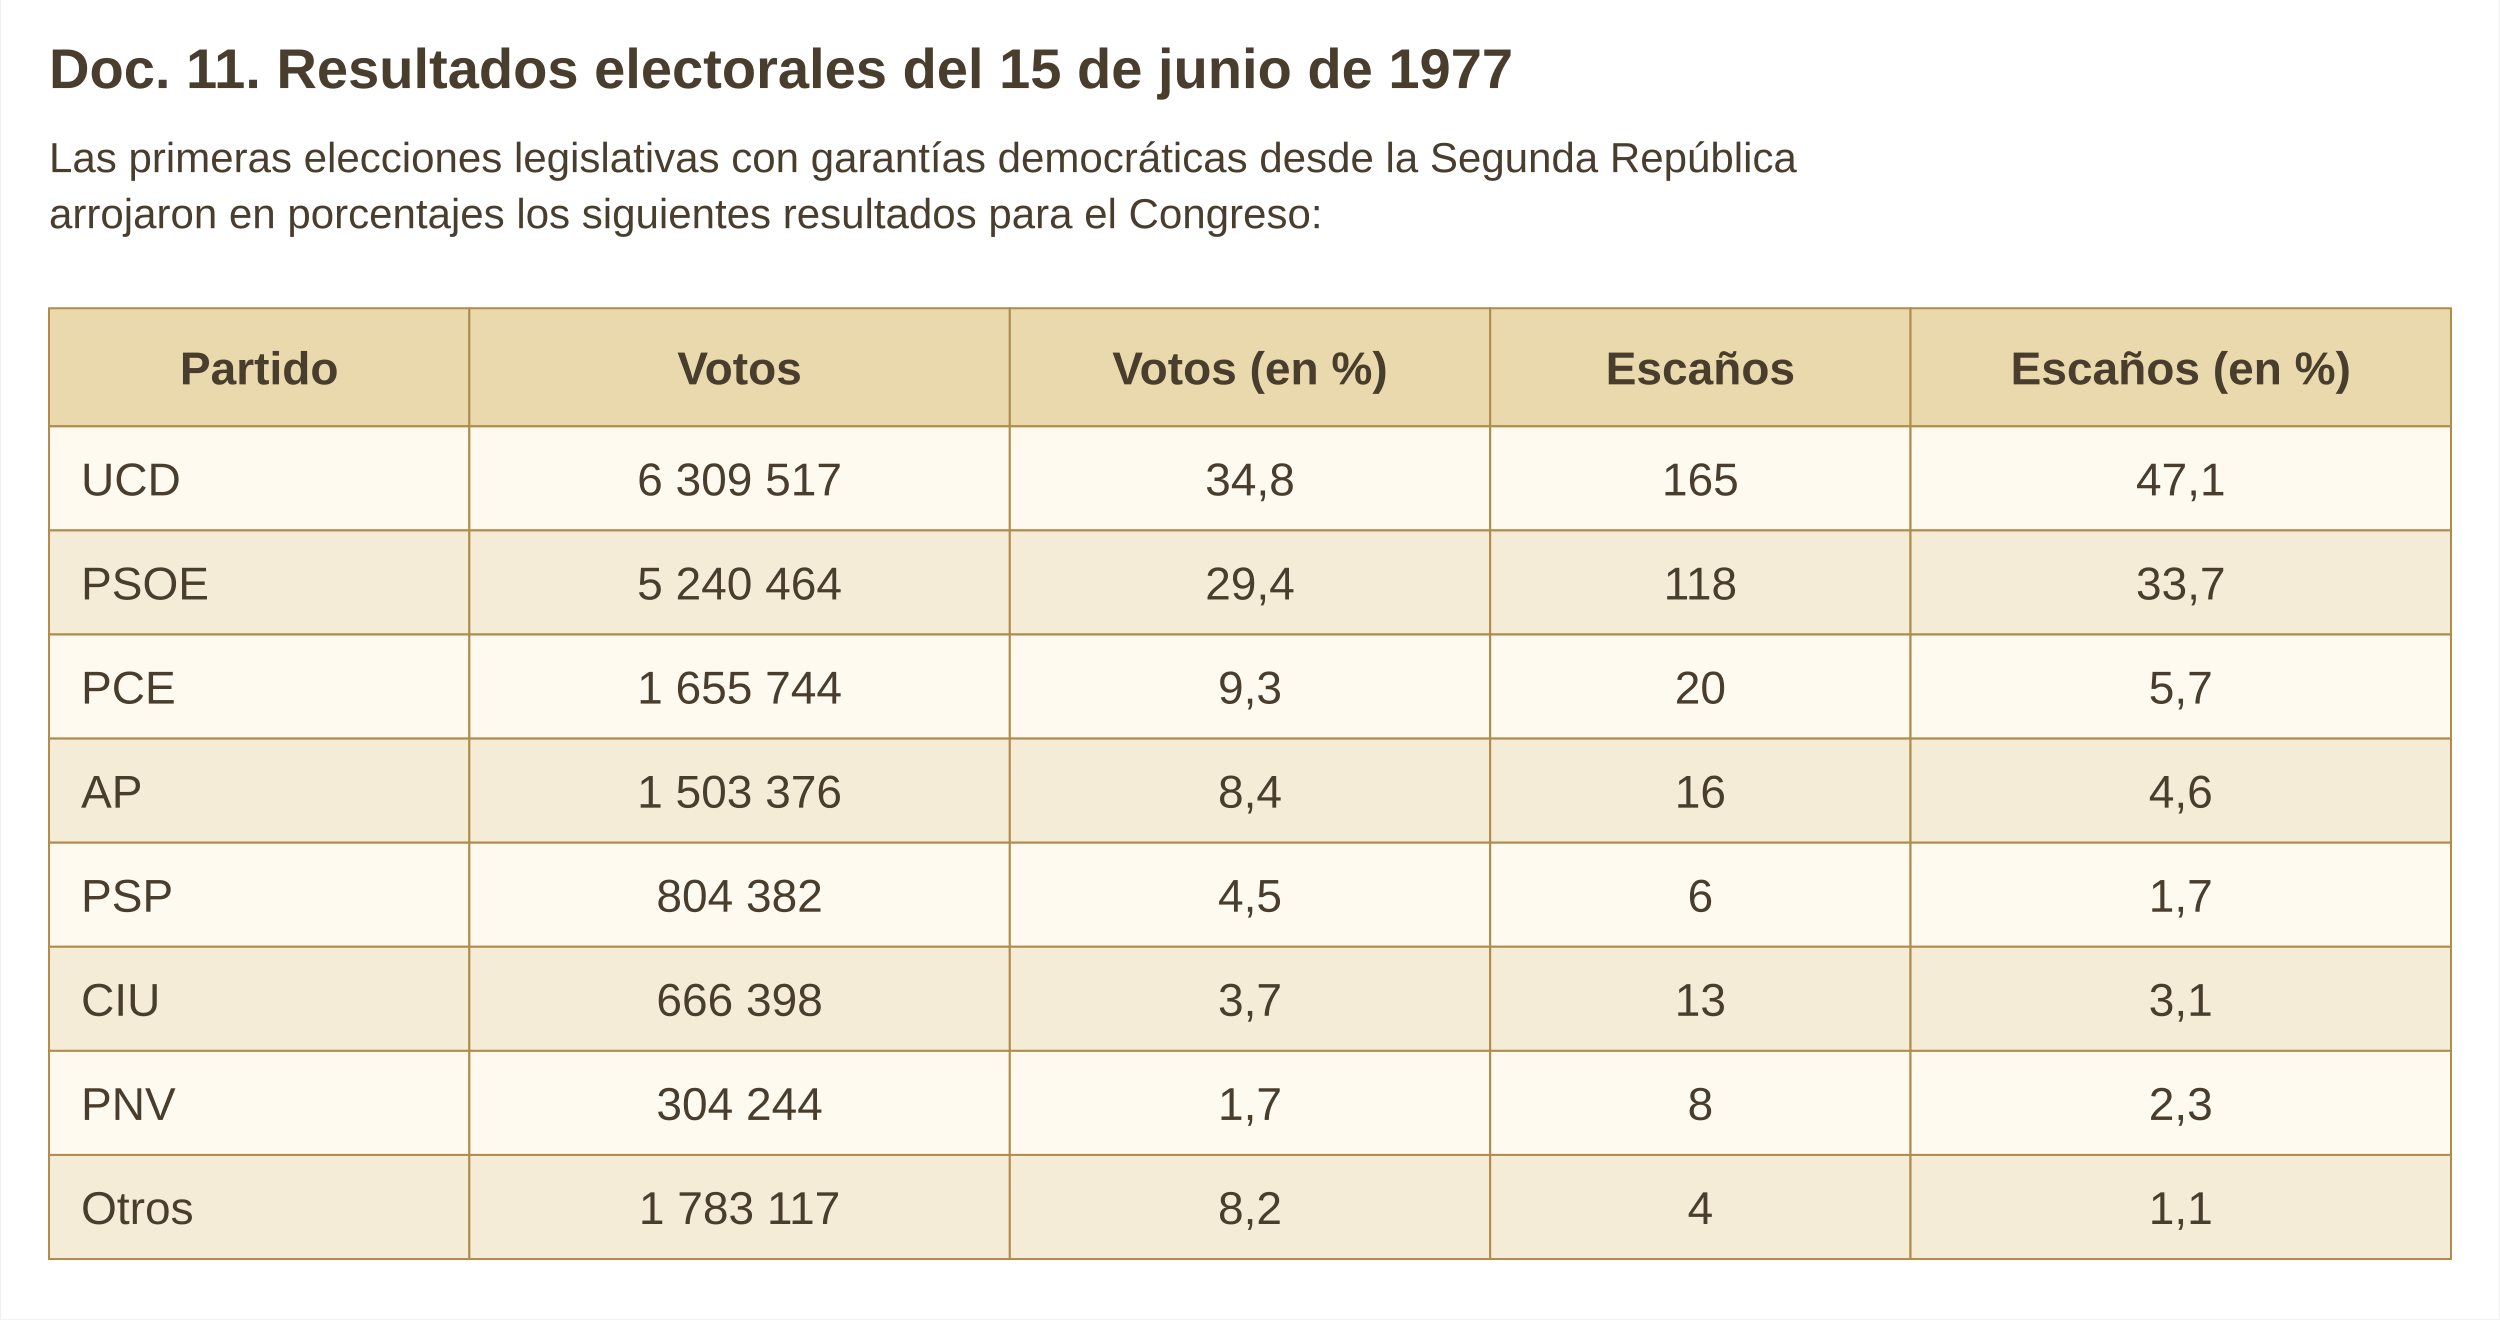
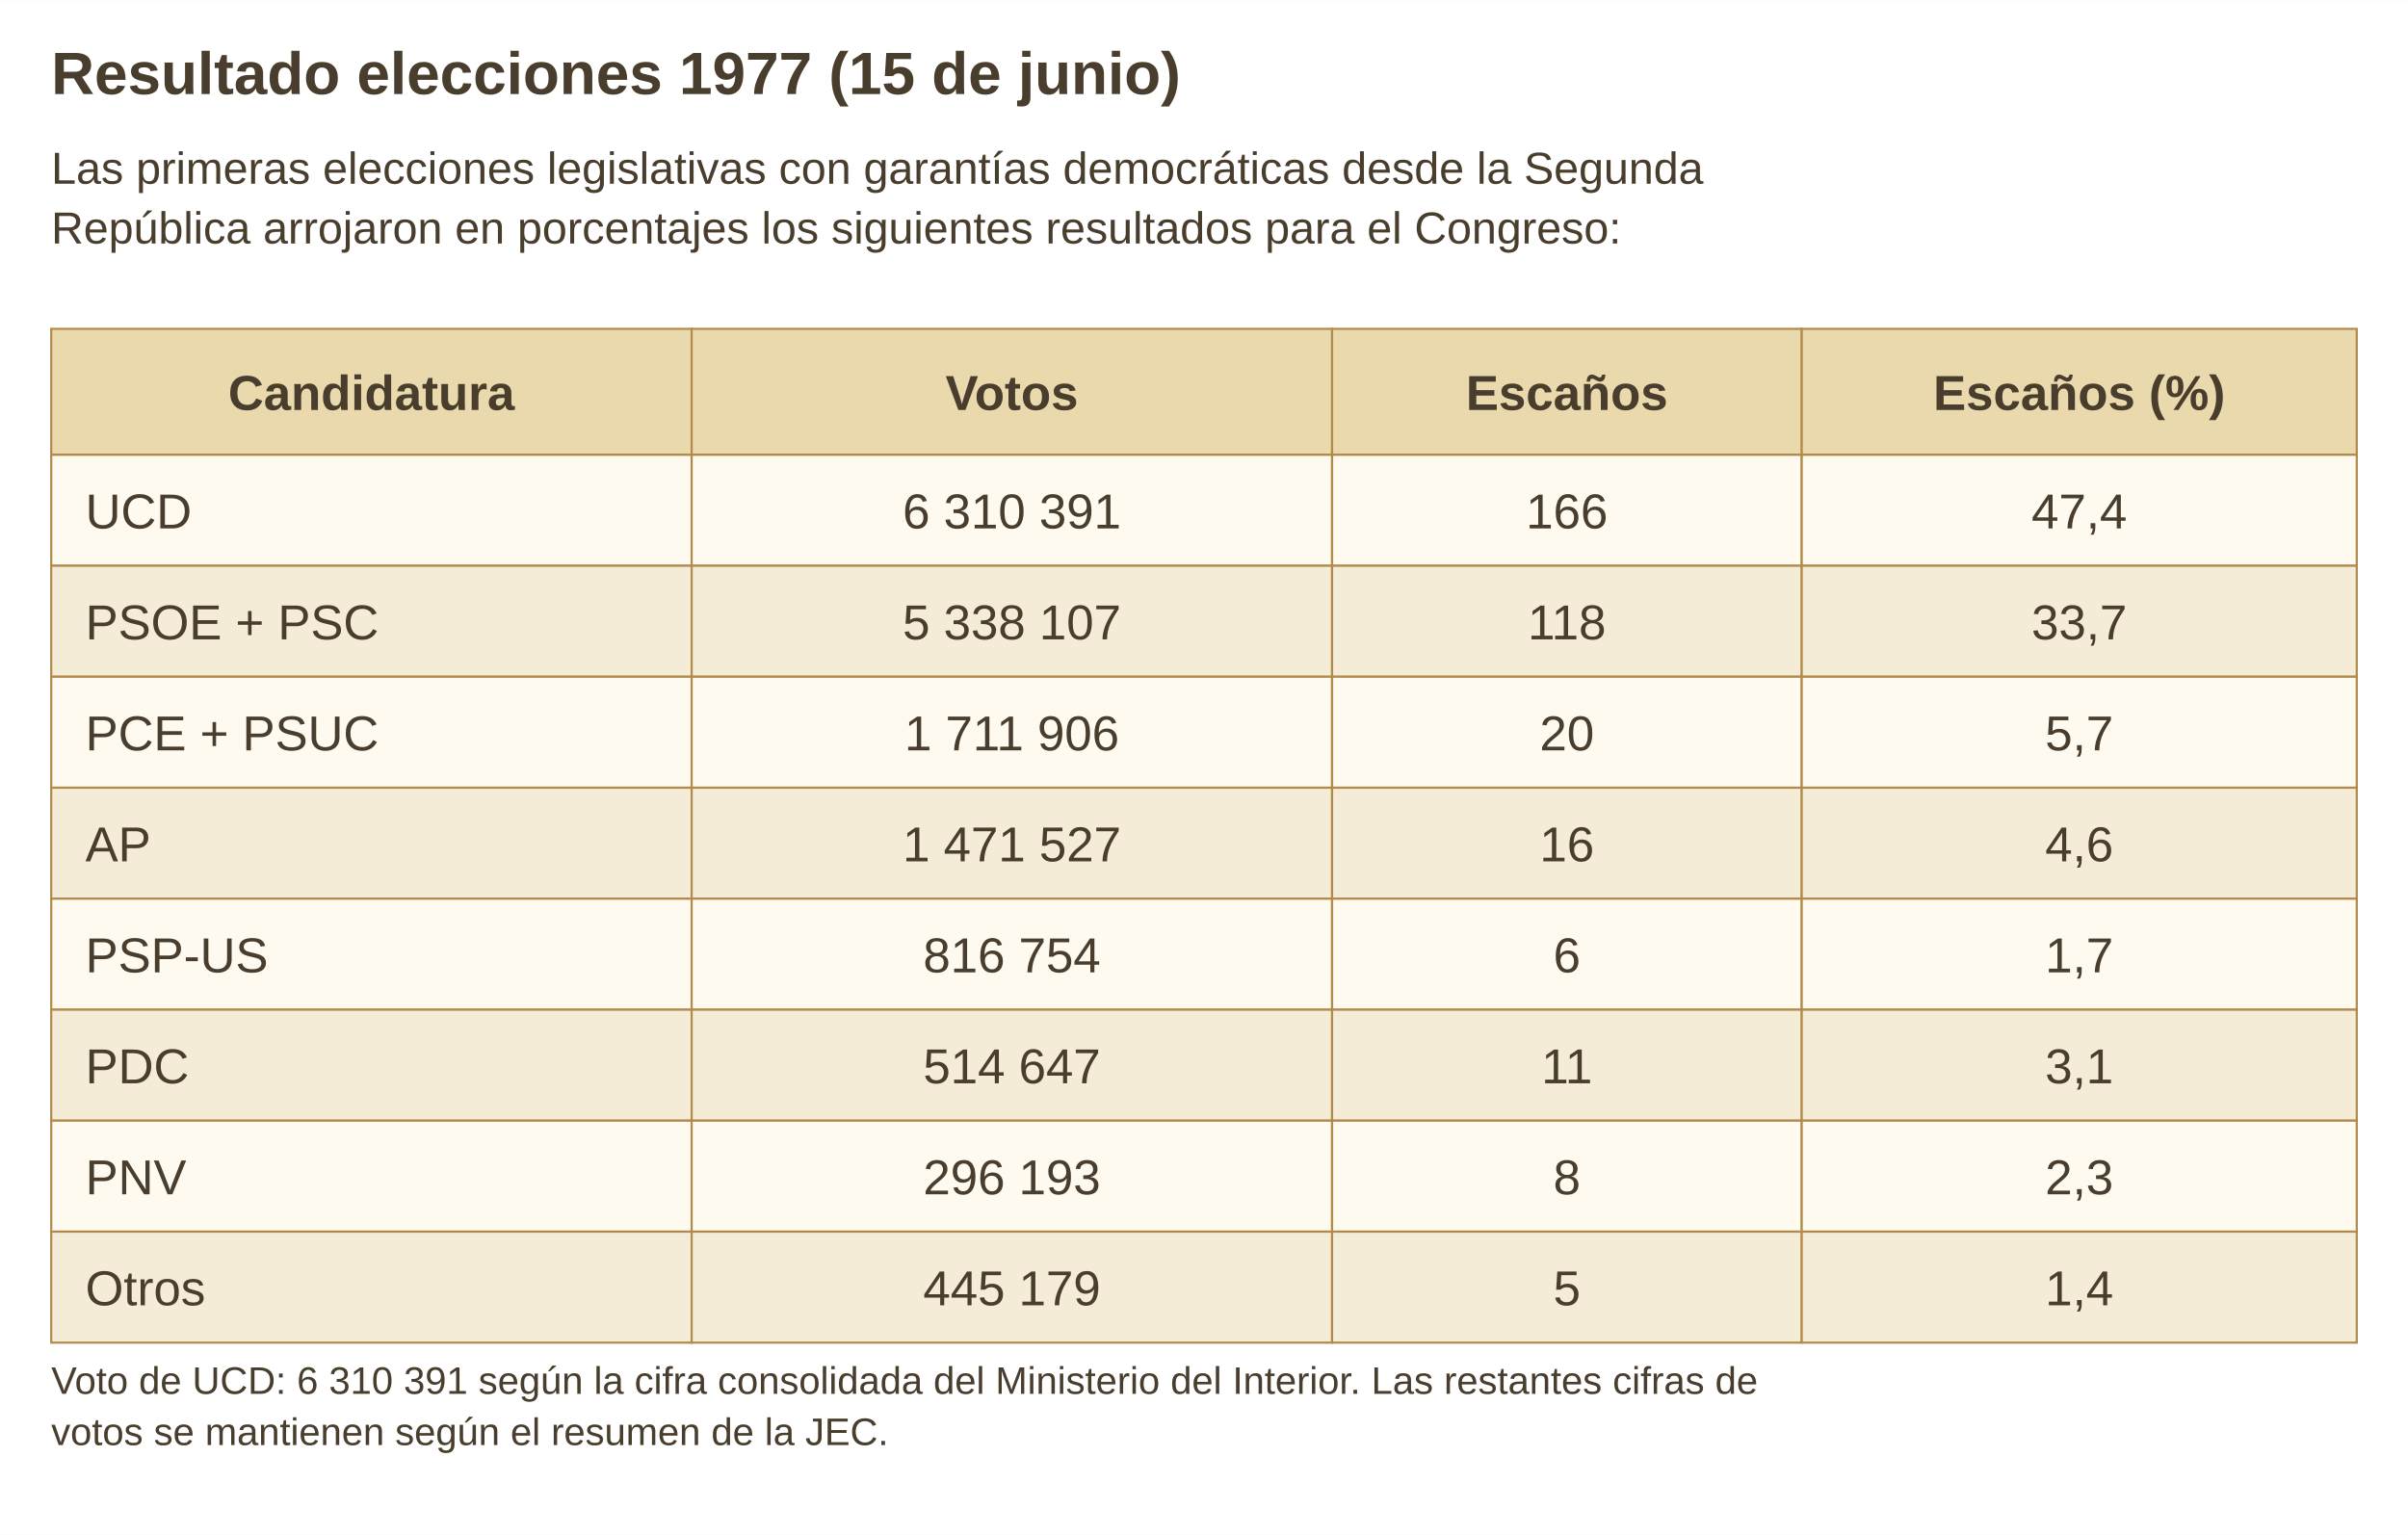
- <svg xmlns="http://www.w3.org/2000/svg" width="760" height="401" viewBox="0 0 1248 659" role="img" aria-labelledby="title desc">
+ <svg xmlns="http://www.w3.org/2000/svg" width="687" height="438" viewBox="0 0 1128 719" role="img" aria-labelledby="title desc">
  <style>text{font-family:"Arial Narrow", Arial, sans-serif;fill:#493d2d}.title{font-size:28px;font-weight:700}.head{font-size:23px;font-weight:700}.cell{font-size:23px}.note{font-size:18px}.intro{font-size:21px}.on-dark{fill:#fff}</style>
-   <rect width="1248" height="659" fill="#fff" />
-   <text class="title" x="24" y="44" text-anchor="start">Doc. 11. Resultados electorales del 15 de junio de 1977</text>
-   <text class="intro" x="24" y="86" text-anchor="start">Las primeras elecciones legislativas con garantías democráticas desde la Segunda República</text>
-   <text class="intro" x="24" y="114" text-anchor="start">arrojaron en porcentajes los siguientes resultados para el Congreso:</text>
-   <rect x="24" y="154" width="210" height="59" fill="#ead9ad" stroke="#b18b4b" stroke-width="1" />
-   <text class="head" x="129.0" y="192.0" text-anchor="middle">Partido</text>
-   <rect x="234" y="154" width="270" height="59" fill="#ead9ad" stroke="#b18b4b" stroke-width="1" />
-   <text class="head" x="369.0" y="192.0" text-anchor="middle">Votos</text>
-   <rect x="504" y="154" width="240" height="59" fill="#ead9ad" stroke="#b18b4b" stroke-width="1" />
-   <text class="head" x="624.0" y="192.0" text-anchor="middle">Votos (en %)</text>
-   <rect x="744" y="154" width="210" height="59" fill="#ead9ad" stroke="#b18b4b" stroke-width="1" />
-   <text class="head" x="849.0" y="192.0" text-anchor="middle">Escaños</text>
-   <rect x="954" y="154" width="270" height="59" fill="#ead9ad" stroke="#b18b4b" stroke-width="1" />
-   <text class="head" x="1089.0" y="192.0" text-anchor="middle">Escaños (en %)</text>
+   <rect width="1128" height="719" fill="#fff" />
+   <text class="title" x="24" y="44" text-anchor="start">Resultado elecciones 1977 (15 de junio)</text>
+   <text class="intro" x="24" y="86" text-anchor="start">Las primeras elecciones legislativas con garantías democráticas desde la Segunda</text>
+   <text class="intro" x="24" y="114" text-anchor="start">República arrojaron en porcentajes los siguientes resultados para el Congreso:</text>
+   <rect x="24" y="154" width="300" height="59" fill="#ead9ad" stroke="#b18b4b" stroke-width="1" />
+   <text class="head" x="174.0" y="192.0" text-anchor="middle">Candidatura</text>
+   <rect x="324" y="154" width="300" height="59" fill="#ead9ad" stroke="#b18b4b" stroke-width="1" />
+   <text class="head" x="474.0" y="192.0" text-anchor="middle">Votos</text>
+   <rect x="624" y="154" width="220" height="59" fill="#ead9ad" stroke="#b18b4b" stroke-width="1" />
+   <text class="head" x="734.0" y="192.0" text-anchor="middle">Escaños</text>
+   <rect x="844" y="154" width="260" height="59" fill="#ead9ad" stroke="#b18b4b" stroke-width="1" />
+   <text class="head" x="974.0" y="192.0" text-anchor="middle">Escaños (%)</text>
  <g data-row="0" data-column="0">
-     <rect x="24" y="213" width="210" height="52" fill="#fffaf0" stroke="#b18b4b" stroke-width="1" />
+     <rect x="24" y="213" width="300" height="52" fill="#fffaf0" stroke="#b18b4b" stroke-width="1" />
    <text class="cell" x="40" y="247.5" text-anchor="start">UCD</text>
  </g>
  <g data-row="0" data-column="1">
-     <rect x="234" y="213" width="270" height="52" fill="#fffaf0" stroke="#b18b4b" stroke-width="1" />
-     <text class="cell" x="369.0" y="247.5" text-anchor="middle">6 309 517</text>
+     <rect x="324" y="213" width="300" height="52" fill="#fffaf0" stroke="#b18b4b" stroke-width="1" />
+     <text class="cell" x="474.0" y="247.5" text-anchor="middle">6 310 391</text>
  </g>
  <g data-row="0" data-column="2">
-     <rect x="504" y="213" width="240" height="52" fill="#fffaf0" stroke="#b18b4b" stroke-width="1" />
-     <text class="cell" x="624.0" y="247.5" text-anchor="middle">34,8</text>
+     <rect x="624" y="213" width="220" height="52" fill="#fffaf0" stroke="#b18b4b" stroke-width="1" />
+     <text class="cell" x="734.0" y="247.5" text-anchor="middle">166</text>
  </g>
  <g data-row="0" data-column="3">
-     <rect x="744" y="213" width="210" height="52" fill="#fffaf0" stroke="#b18b4b" stroke-width="1" />
-     <text class="cell" x="849.0" y="247.5" text-anchor="middle">165</text>
-   </g>
-   <g data-row="0" data-column="4">
-     <rect x="954" y="213" width="270" height="52" fill="#fffaf0" stroke="#b18b4b" stroke-width="1" />
-     <text class="cell" x="1089.0" y="247.5" text-anchor="middle">47,1</text>
+     <rect x="844" y="213" width="260" height="52" fill="#fffaf0" stroke="#b18b4b" stroke-width="1" />
+     <text class="cell" x="974.0" y="247.5" text-anchor="middle">47,4</text>
  </g>
  <g data-row="1" data-column="0">
-     <rect x="24" y="265" width="210" height="52" fill="#f5ecd8" stroke="#b18b4b" stroke-width="1" />
-     <text class="cell" x="40" y="299.5" text-anchor="start">PSOE</text>
+     <rect x="24" y="265" width="300" height="52" fill="#f5ecd8" stroke="#b18b4b" stroke-width="1" />
+     <text class="cell" x="40" y="299.5" text-anchor="start">PSOE + PSC</text>
  </g>
  <g data-row="1" data-column="1">
-     <rect x="234" y="265" width="270" height="52" fill="#f5ecd8" stroke="#b18b4b" stroke-width="1" />
-     <text class="cell" x="369.0" y="299.5" text-anchor="middle">5 240 464</text>
+     <rect x="324" y="265" width="300" height="52" fill="#f5ecd8" stroke="#b18b4b" stroke-width="1" />
+     <text class="cell" x="474.0" y="299.5" text-anchor="middle">5 338 107</text>
  </g>
  <g data-row="1" data-column="2">
-     <rect x="504" y="265" width="240" height="52" fill="#f5ecd8" stroke="#b18b4b" stroke-width="1" />
-     <text class="cell" x="624.0" y="299.5" text-anchor="middle">29,4</text>
+     <rect x="624" y="265" width="220" height="52" fill="#f5ecd8" stroke="#b18b4b" stroke-width="1" />
+     <text class="cell" x="734.0" y="299.5" text-anchor="middle">118</text>
  </g>
  <g data-row="1" data-column="3">
-     <rect x="744" y="265" width="210" height="52" fill="#f5ecd8" stroke="#b18b4b" stroke-width="1" />
-     <text class="cell" x="849.0" y="299.5" text-anchor="middle">118</text>
-   </g>
-   <g data-row="1" data-column="4">
-     <rect x="954" y="265" width="270" height="52" fill="#f5ecd8" stroke="#b18b4b" stroke-width="1" />
-     <text class="cell" x="1089.0" y="299.5" text-anchor="middle">33,7</text>
+     <rect x="844" y="265" width="260" height="52" fill="#f5ecd8" stroke="#b18b4b" stroke-width="1" />
+     <text class="cell" x="974.0" y="299.5" text-anchor="middle">33,7</text>
  </g>
  <g data-row="2" data-column="0">
-     <rect x="24" y="317" width="210" height="52" fill="#fffaf0" stroke="#b18b4b" stroke-width="1" />
-     <text class="cell" x="40" y="351.5" text-anchor="start">PCE</text>
+     <rect x="24" y="317" width="300" height="52" fill="#fffaf0" stroke="#b18b4b" stroke-width="1" />
+     <text class="cell" x="40" y="351.5" text-anchor="start">PCE + PSUC</text>
  </g>
  <g data-row="2" data-column="1">
-     <rect x="234" y="317" width="270" height="52" fill="#fffaf0" stroke="#b18b4b" stroke-width="1" />
-     <text class="cell" x="369.0" y="351.5" text-anchor="middle">1 655 744</text>
+     <rect x="324" y="317" width="300" height="52" fill="#fffaf0" stroke="#b18b4b" stroke-width="1" />
+     <text class="cell" x="474.0" y="351.5" text-anchor="middle">1 711 906</text>
  </g>
  <g data-row="2" data-column="2">
-     <rect x="504" y="317" width="240" height="52" fill="#fffaf0" stroke="#b18b4b" stroke-width="1" />
-     <text class="cell" x="624.0" y="351.5" text-anchor="middle">9,3</text>
+     <rect x="624" y="317" width="220" height="52" fill="#fffaf0" stroke="#b18b4b" stroke-width="1" />
+     <text class="cell" x="734.0" y="351.5" text-anchor="middle">20</text>
  </g>
  <g data-row="2" data-column="3">
-     <rect x="744" y="317" width="210" height="52" fill="#fffaf0" stroke="#b18b4b" stroke-width="1" />
-     <text class="cell" x="849.0" y="351.5" text-anchor="middle">20</text>
-   </g>
-   <g data-row="2" data-column="4">
-     <rect x="954" y="317" width="270" height="52" fill="#fffaf0" stroke="#b18b4b" stroke-width="1" />
-     <text class="cell" x="1089.0" y="351.5" text-anchor="middle">5,7</text>
+     <rect x="844" y="317" width="260" height="52" fill="#fffaf0" stroke="#b18b4b" stroke-width="1" />
+     <text class="cell" x="974.0" y="351.5" text-anchor="middle">5,7</text>
  </g>
  <g data-row="3" data-column="0">
-     <rect x="24" y="369" width="210" height="52" fill="#f5ecd8" stroke="#b18b4b" stroke-width="1" />
+     <rect x="24" y="369" width="300" height="52" fill="#f5ecd8" stroke="#b18b4b" stroke-width="1" />
    <text class="cell" x="40" y="403.5" text-anchor="start">AP</text>
  </g>
  <g data-row="3" data-column="1">
-     <rect x="234" y="369" width="270" height="52" fill="#f5ecd8" stroke="#b18b4b" stroke-width="1" />
-     <text class="cell" x="369.0" y="403.5" text-anchor="middle">1 503 376</text>
+     <rect x="324" y="369" width="300" height="52" fill="#f5ecd8" stroke="#b18b4b" stroke-width="1" />
+     <text class="cell" x="474.0" y="403.5" text-anchor="middle">1 471 527</text>
  </g>
  <g data-row="3" data-column="2">
-     <rect x="504" y="369" width="240" height="52" fill="#f5ecd8" stroke="#b18b4b" stroke-width="1" />
-     <text class="cell" x="624.0" y="403.5" text-anchor="middle">8,4</text>
+     <rect x="624" y="369" width="220" height="52" fill="#f5ecd8" stroke="#b18b4b" stroke-width="1" />
+     <text class="cell" x="734.0" y="403.5" text-anchor="middle">16</text>
  </g>
  <g data-row="3" data-column="3">
-     <rect x="744" y="369" width="210" height="52" fill="#f5ecd8" stroke="#b18b4b" stroke-width="1" />
-     <text class="cell" x="849.0" y="403.5" text-anchor="middle">16</text>
-   </g>
-   <g data-row="3" data-column="4">
-     <rect x="954" y="369" width="270" height="52" fill="#f5ecd8" stroke="#b18b4b" stroke-width="1" />
-     <text class="cell" x="1089.0" y="403.5" text-anchor="middle">4,6</text>
+     <rect x="844" y="369" width="260" height="52" fill="#f5ecd8" stroke="#b18b4b" stroke-width="1" />
+     <text class="cell" x="974.0" y="403.5" text-anchor="middle">4,6</text>
  </g>
  <g data-row="4" data-column="0">
-     <rect x="24" y="421" width="210" height="52" fill="#fffaf0" stroke="#b18b4b" stroke-width="1" />
-     <text class="cell" x="40" y="455.5" text-anchor="start">PSP</text>
+     <rect x="24" y="421" width="300" height="52" fill="#fffaf0" stroke="#b18b4b" stroke-width="1" />
+     <text class="cell" x="40" y="455.5" text-anchor="start">PSP-US</text>
  </g>
  <g data-row="4" data-column="1">
-     <rect x="234" y="421" width="270" height="52" fill="#fffaf0" stroke="#b18b4b" stroke-width="1" />
-     <text class="cell" x="369.0" y="455.5" text-anchor="middle">804 382</text>
+     <rect x="324" y="421" width="300" height="52" fill="#fffaf0" stroke="#b18b4b" stroke-width="1" />
+     <text class="cell" x="474.0" y="455.5" text-anchor="middle">816 754</text>
  </g>
  <g data-row="4" data-column="2">
-     <rect x="504" y="421" width="240" height="52" fill="#fffaf0" stroke="#b18b4b" stroke-width="1" />
-     <text class="cell" x="624.0" y="455.5" text-anchor="middle">4,5</text>
+     <rect x="624" y="421" width="220" height="52" fill="#fffaf0" stroke="#b18b4b" stroke-width="1" />
+     <text class="cell" x="734.0" y="455.5" text-anchor="middle">6</text>
  </g>
  <g data-row="4" data-column="3">
-     <rect x="744" y="421" width="210" height="52" fill="#fffaf0" stroke="#b18b4b" stroke-width="1" />
-     <text class="cell" x="849.0" y="455.5" text-anchor="middle">6</text>
-   </g>
-   <g data-row="4" data-column="4">
-     <rect x="954" y="421" width="270" height="52" fill="#fffaf0" stroke="#b18b4b" stroke-width="1" />
-     <text class="cell" x="1089.0" y="455.5" text-anchor="middle">1,7</text>
+     <rect x="844" y="421" width="260" height="52" fill="#fffaf0" stroke="#b18b4b" stroke-width="1" />
+     <text class="cell" x="974.0" y="455.5" text-anchor="middle">1,7</text>
  </g>
  <g data-row="5" data-column="0">
-     <rect x="24" y="473" width="210" height="52" fill="#f5ecd8" stroke="#b18b4b" stroke-width="1" />
-     <text class="cell" x="40" y="507.5" text-anchor="start">CIU</text>
+     <rect x="24" y="473" width="300" height="52" fill="#f5ecd8" stroke="#b18b4b" stroke-width="1" />
+     <text class="cell" x="40" y="507.5" text-anchor="start">PDC</text>
  </g>
  <g data-row="5" data-column="1">
-     <rect x="234" y="473" width="270" height="52" fill="#f5ecd8" stroke="#b18b4b" stroke-width="1" />
-     <text class="cell" x="369.0" y="507.5" text-anchor="middle">666 398</text>
+     <rect x="324" y="473" width="300" height="52" fill="#f5ecd8" stroke="#b18b4b" stroke-width="1" />
+     <text class="cell" x="474.0" y="507.5" text-anchor="middle">514 647</text>
  </g>
  <g data-row="5" data-column="2">
-     <rect x="504" y="473" width="240" height="52" fill="#f5ecd8" stroke="#b18b4b" stroke-width="1" />
-     <text class="cell" x="624.0" y="507.5" text-anchor="middle">3,7</text>
+     <rect x="624" y="473" width="220" height="52" fill="#f5ecd8" stroke="#b18b4b" stroke-width="1" />
+     <text class="cell" x="734.0" y="507.5" text-anchor="middle">11</text>
  </g>
  <g data-row="5" data-column="3">
-     <rect x="744" y="473" width="210" height="52" fill="#f5ecd8" stroke="#b18b4b" stroke-width="1" />
-     <text class="cell" x="849.0" y="507.5" text-anchor="middle">13</text>
-   </g>
-   <g data-row="5" data-column="4">
-     <rect x="954" y="473" width="270" height="52" fill="#f5ecd8" stroke="#b18b4b" stroke-width="1" />
-     <text class="cell" x="1089.0" y="507.5" text-anchor="middle">3,1</text>
+     <rect x="844" y="473" width="260" height="52" fill="#f5ecd8" stroke="#b18b4b" stroke-width="1" />
+     <text class="cell" x="974.0" y="507.5" text-anchor="middle">3,1</text>
  </g>
  <g data-row="6" data-column="0">
-     <rect x="24" y="525" width="210" height="52" fill="#fffaf0" stroke="#b18b4b" stroke-width="1" />
+     <rect x="24" y="525" width="300" height="52" fill="#fffaf0" stroke="#b18b4b" stroke-width="1" />
    <text class="cell" x="40" y="559.5" text-anchor="start">PNV</text>
  </g>
  <g data-row="6" data-column="1">
-     <rect x="234" y="525" width="270" height="52" fill="#fffaf0" stroke="#b18b4b" stroke-width="1" />
-     <text class="cell" x="369.0" y="559.5" text-anchor="middle">304 244</text>
+     <rect x="324" y="525" width="300" height="52" fill="#fffaf0" stroke="#b18b4b" stroke-width="1" />
+     <text class="cell" x="474.0" y="559.5" text-anchor="middle">296 193</text>
  </g>
  <g data-row="6" data-column="2">
-     <rect x="504" y="525" width="240" height="52" fill="#fffaf0" stroke="#b18b4b" stroke-width="1" />
-     <text class="cell" x="624.0" y="559.5" text-anchor="middle">1,7</text>
+     <rect x="624" y="525" width="220" height="52" fill="#fffaf0" stroke="#b18b4b" stroke-width="1" />
+     <text class="cell" x="734.0" y="559.5" text-anchor="middle">8</text>
  </g>
  <g data-row="6" data-column="3">
-     <rect x="744" y="525" width="210" height="52" fill="#fffaf0" stroke="#b18b4b" stroke-width="1" />
-     <text class="cell" x="849.0" y="559.5" text-anchor="middle">8</text>
-   </g>
-   <g data-row="6" data-column="4">
-     <rect x="954" y="525" width="270" height="52" fill="#fffaf0" stroke="#b18b4b" stroke-width="1" />
-     <text class="cell" x="1089.0" y="559.5" text-anchor="middle">2,3</text>
+     <rect x="844" y="525" width="260" height="52" fill="#fffaf0" stroke="#b18b4b" stroke-width="1" />
+     <text class="cell" x="974.0" y="559.5" text-anchor="middle">2,3</text>
  </g>
  <g data-row="7" data-column="0">
-     <rect x="24" y="577" width="210" height="52" fill="#f5ecd8" stroke="#b18b4b" stroke-width="1" />
+     <rect x="24" y="577" width="300" height="52" fill="#f5ecd8" stroke="#b18b4b" stroke-width="1" />
    <text class="cell" x="40" y="611.5" text-anchor="start">Otros</text>
  </g>
  <g data-row="7" data-column="1">
-     <rect x="234" y="577" width="270" height="52" fill="#f5ecd8" stroke="#b18b4b" stroke-width="1" />
-     <text class="cell" x="369.0" y="611.5" text-anchor="middle">1 783 117</text>
+     <rect x="324" y="577" width="300" height="52" fill="#f5ecd8" stroke="#b18b4b" stroke-width="1" />
+     <text class="cell" x="474.0" y="611.5" text-anchor="middle">445 179</text>
  </g>
  <g data-row="7" data-column="2">
-     <rect x="504" y="577" width="240" height="52" fill="#f5ecd8" stroke="#b18b4b" stroke-width="1" />
-     <text class="cell" x="624.0" y="611.5" text-anchor="middle">8,2</text>
+     <rect x="624" y="577" width="220" height="52" fill="#f5ecd8" stroke="#b18b4b" stroke-width="1" />
+     <text class="cell" x="734.0" y="611.5" text-anchor="middle">5</text>
  </g>
  <g data-row="7" data-column="3">
-     <rect x="744" y="577" width="210" height="52" fill="#f5ecd8" stroke="#b18b4b" stroke-width="1" />
-     <text class="cell" x="849.0" y="611.5" text-anchor="middle">4</text>
+     <rect x="844" y="577" width="260" height="52" fill="#f5ecd8" stroke="#b18b4b" stroke-width="1" />
+     <text class="cell" x="974.0" y="611.5" text-anchor="middle">1,4</text>
  </g>
-   <g data-row="7" data-column="4">
-     <rect x="954" y="577" width="270" height="52" fill="#f5ecd8" stroke="#b18b4b" stroke-width="1" />
-     <text class="cell" x="1089.0" y="611.5" text-anchor="middle">1,1</text>
-   </g>
+   <text class="note" x="24" y="653" text-anchor="start">Voto de UCD: 6 310 391 según la cifra consolidada del Ministerio del Interior. Las restantes cifras de</text>
+   <text class="note" x="24" y="677" text-anchor="start">votos se mantienen según el resumen de la JEC.</text>
</svg>
